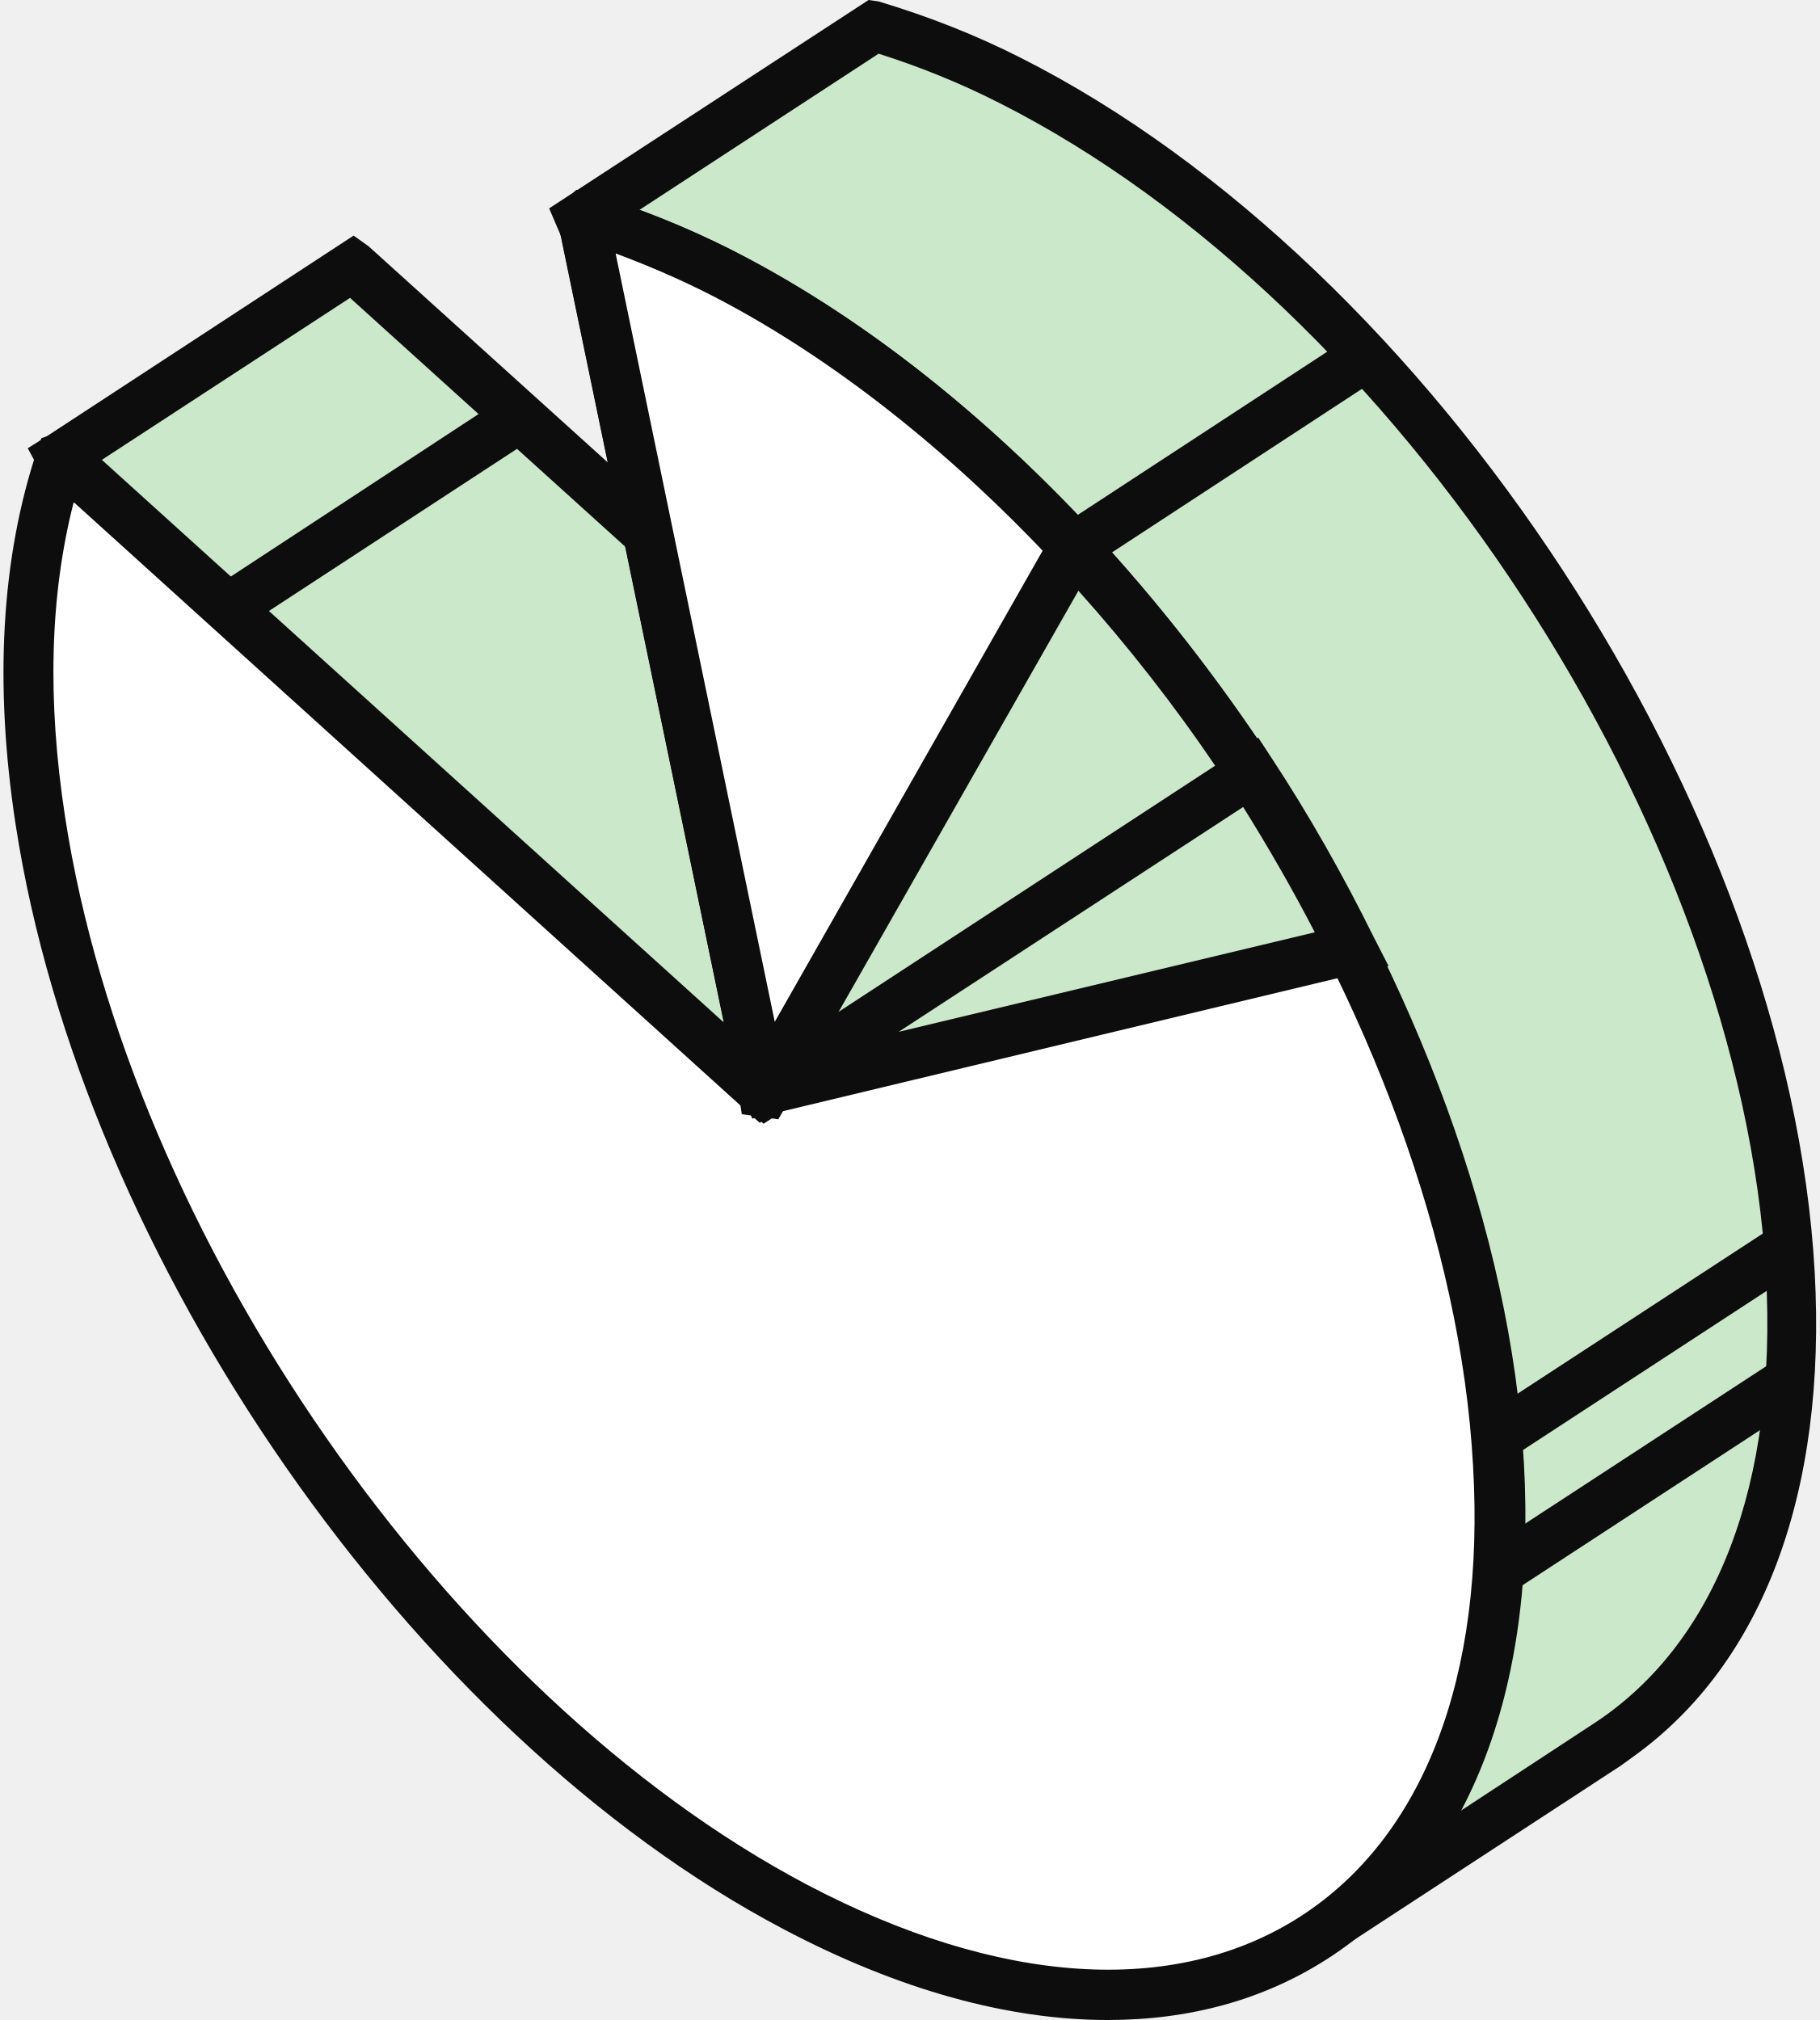
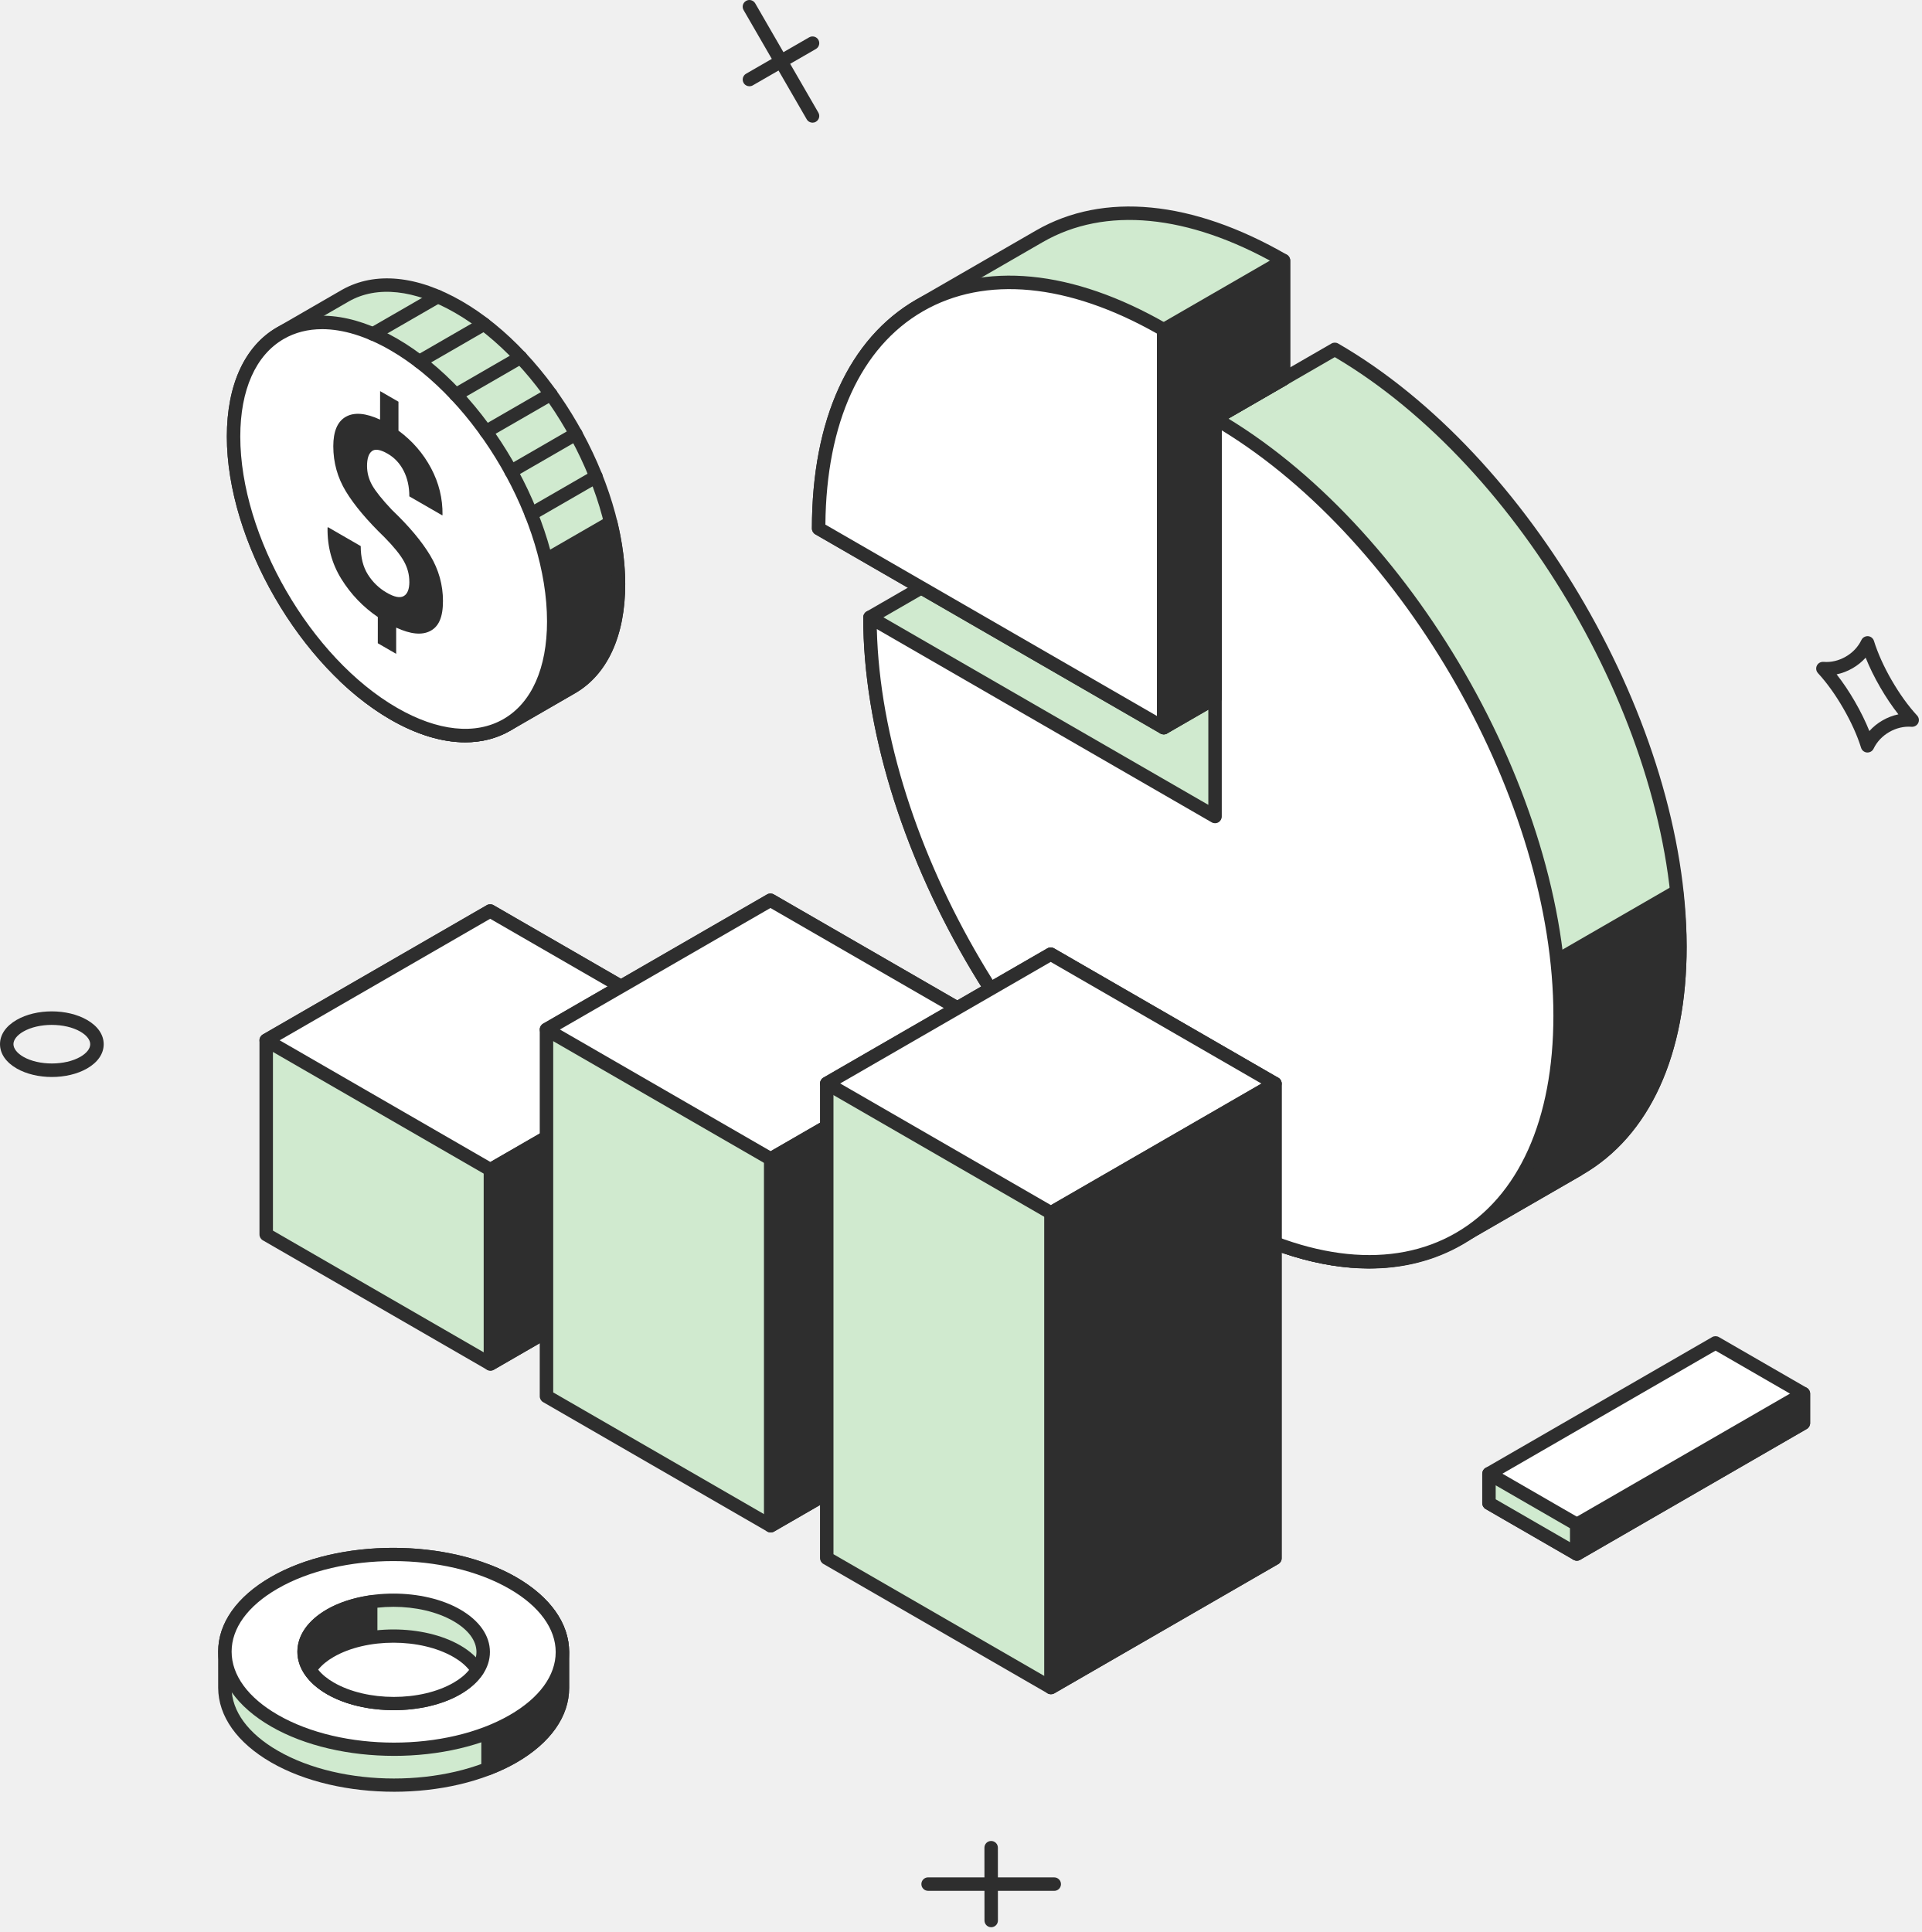
- <svg xmlns="http://www.w3.org/2000/svg" width="145" height="161" viewBox="0 0 145 161" fill="none">
-   <path d="M4.892 36.468L40.334 101.53L52.376 106.553C62.306 119.337 74.234 130.066 86.733 136.63C91.128 138.969 95.408 140.625 99.517 141.766L104.825 154.151C104.825 154.151 104.825 154.151 104.882 154.151L128.282 138.855C138.155 132.292 143.805 119.28 142.778 101.302C140.78 65.175 112.929 22.599 80.626 6.277C76.917 4.394 73.321 2.967 69.84 1.939L46.497 17.178L60.48 49.994C60.48 49.994 60.48 50.051 60.423 49.994L28.348 21.002L5.006 36.24L4.892 36.468Z" fill="#CBE8CA" />
-   <path d="M105.112 156.492L103.228 155.864L102.886 154.951L97.978 143.479C93.754 142.224 89.702 140.568 85.707 138.457C73.436 132.008 61.452 121.563 51.007 108.266L38.737 103.186L38.394 102.501L2.211 35.727L3.752 34.757L28.178 18.777L29.377 19.633L54.945 42.747L43.759 16.608L69.213 0L70.012 0.114C74.007 1.313 77.774 2.797 81.37 4.623C114.186 21.231 142.551 64.606 144.605 101.36C145.576 118.938 140.496 132.578 130.166 139.998L129.139 140.74L104.94 156.549L105.112 156.492ZM41.705 99.99L53.747 105.184C64.077 118.425 75.777 128.64 87.648 134.918C91.757 137.087 95.923 138.742 100.032 139.941L101.059 140.226L101.402 141.253L105.682 151.355L127.084 137.315C136.787 130.923 141.638 118.253 140.725 101.588C138.727 66.147 111.389 24.256 79.657 8.218C76.518 6.62 73.265 5.308 70.012 4.28L48.782 18.149L62.764 50.908L60.139 52.792L58.883 51.764L27.893 23.742L7.347 37.154L41.59 100.047L41.705 99.99Z" fill="#0D0D0D" />
-   <path d="M60.766 87.036L4.893 36.527C4.893 36.527 4.893 36.527 4.836 36.527C2.21 44.289 1.411 53.934 3.181 65.405C8.374 99.249 34.399 136.802 63.335 151.984C96.208 169.276 121.377 153.296 119.379 116.713C117.382 80.529 89.531 38.011 57.228 21.688C53.518 19.805 49.923 18.435 46.441 17.351L60.881 86.978C60.881 86.978 60.88 87.036 60.823 86.978L60.766 87.036Z" fill="white" />
-   <path d="M88.275 161C80.342 161 71.61 158.603 62.422 153.752C32.858 138.171 6.548 100.332 1.241 65.69C-0.472 54.504 0.099 44.459 2.953 35.898L3.295 34.928L5.236 34.243L6.149 34.871L57.685 81.499L44.273 16.722L45.928 15.124L47.069 15.409C50.836 16.551 54.546 18.035 58.199 19.861C91.015 36.469 119.38 79.844 121.434 116.598C122.462 134.975 116.868 149.015 105.739 156.149C100.66 159.402 94.782 161 88.275 161ZM5.863 40.064C3.98 47.427 3.752 55.759 5.179 65.062C10.315 98.563 35.769 135.146 64.305 150.213C79.6 158.26 93.583 159.174 103.571 152.782C113.444 146.447 118.352 133.662 117.382 116.826C115.442 81.384 88.047 39.494 56.315 23.456C53.918 22.258 51.521 21.23 49.067 20.317L63.107 88.005L60.538 89.489L59.454 88.518L5.92 40.064H5.863Z" fill="#0D0D0D" />
-   <path d="M46.443 17.522L60.825 87.036C60.825 87.036 60.825 87.036 60.882 87.036L85.537 43.661C76.976 34.415 67.274 26.768 57.172 21.631C53.52 19.805 49.981 18.378 46.557 17.351C46.443 17.351 46.386 17.408 46.386 17.522H46.443Z" fill="white" />
-   <path d="M61.966 89.205L59.112 88.805L58.884 87.321L44.274 16.837L45.986 15.182L47.184 15.468C50.894 16.609 54.547 18.036 58.142 19.862C68.13 24.885 78.117 32.646 87.078 42.292L88.105 43.376L62.023 89.205H61.966ZM49.068 20.262L61.738 81.443L83.083 43.89C74.693 35.1 65.447 27.966 56.316 23.344C53.919 22.145 51.522 21.118 49.068 20.205V20.262Z" fill="#0D0D0D" />
-   <path d="M60.934 86.921C60.934 86.921 60.934 87.035 60.934 86.978L99.572 61.695C95.349 55.246 90.612 49.196 85.475 43.66L60.877 86.864L60.934 86.921Z" fill="#CBE8CA" />
-   <path d="M60.821 89.546L58.424 87.377L59.223 85.95L85.191 40.349L87.075 42.347C92.325 47.997 97.119 54.161 101.399 60.667L102.484 62.322L60.878 89.546H60.821ZM85.933 47.084L66.7 80.871L96.891 61.124C93.581 56.215 89.871 51.478 85.933 47.084Z" fill="#0D0D0D" />
-   <path d="M99.63 61.523L61.05 86.749C61.05 86.749 61.05 86.863 61.05 86.806L107.621 75.62C105.224 70.769 102.541 66.032 99.573 61.523H99.63Z" fill="#CBE8CA" />
-   <path d="M59.967 89.203L58.597 86.064L60.024 85.094L100.26 58.784L101.344 60.439C104.312 64.948 107.051 69.799 109.505 74.764L110.647 76.99L59.967 89.146V89.203ZM99.061 64.32L71.61 82.24L104.768 74.307C102.999 70.883 101.059 67.516 99.061 64.32Z" fill="#0D0D0D" />
-   <path d="M107.854 26.661L84.453 41.974L86.641 45.317L110.041 30.004L107.854 26.661Z" fill="#0D0D0D" />
-   <path d="M141.302 108.527L117.888 123.82L120.073 127.165L143.486 111.872L141.302 108.527Z" fill="#0D0D0D" />
-   <path d="M141.859 97.411L118.445 112.704L120.63 116.048L144.043 100.756L141.859 97.411Z" fill="#0D0D0D" />
-   <path d="M19.791 49.768L17.622 46.458L41.022 31.106L43.19 34.473L19.791 49.768Z" fill="#0D0D0D" />
+ <svg xmlns="http://www.w3.org/2000/svg" width="188" height="189" viewBox="0 0 188 189" fill="none">
+   <g clip-path="url(#clip0_101_693)">
+     <path d="M5.074 105.358C3.834 105.358 2.593 105.079 1.625 104.521C0.577 103.916 0.001 103.072 0.001 102.145C0.001 101.218 0.577 100.38 1.622 99.776C3.556 98.657 6.586 98.661 8.521 99.78C9.568 100.383 10.144 101.226 10.144 102.152C10.144 103.078 9.57 103.919 8.525 104.521C7.559 105.079 6.319 105.358 5.076 105.358H5.074ZM5.065 100.261C4.05 100.261 3.035 100.48 2.279 100.916C1.667 101.269 1.316 101.717 1.316 102.145C1.316 102.573 1.668 103.027 2.282 103.382C3.797 104.255 6.354 104.253 7.865 103.382C8.477 103.029 8.826 102.581 8.826 102.153C8.826 101.725 8.475 101.274 7.862 100.92C7.105 100.481 6.086 100.262 5.065 100.262V100.261Z" fill="#2E2E2E" />
+     <path d="M96.963 188.533C96.6 188.533 96.306 188.239 96.306 187.875L96.3 180.752C96.3 180.389 96.595 180.095 96.958 180.095C97.321 180.095 97.616 180.389 97.616 180.752L97.621 187.875C97.621 188.239 97.327 188.533 96.963 188.533Z" fill="#2E2E2E" />
+     <path d="M103.13 184.975L90.79 184.972C90.427 184.972 90.133 184.677 90.133 184.314C90.133 183.951 90.427 183.656 90.79 183.656L103.13 183.659C103.493 183.659 103.788 183.954 103.788 184.317C103.788 184.681 103.493 184.975 103.13 184.975Z" fill="#2E2E2E" />
+     <path d="M182.686 73.617C182.671 73.617 182.654 73.617 182.637 73.615C182.368 73.594 182.138 73.412 182.058 73.153C181.688 71.958 181.086 70.623 180.317 69.294C179.554 67.969 178.698 66.779 177.841 65.85C177.658 65.65 177.614 65.359 177.733 65.116C177.849 64.872 178.101 64.733 178.375 64.747C179.126 64.812 179.876 64.63 180.56 64.236C181.236 63.848 181.768 63.284 182.093 62.605C182.209 62.362 182.472 62.221 182.735 62.234C183.005 62.254 183.235 62.438 183.316 62.695C183.689 63.898 184.291 65.233 185.057 66.557H185.059C185.825 67.885 186.683 69.075 187.537 69.996C187.721 70.194 187.764 70.485 187.647 70.728C187.531 70.971 187.27 71.114 187.005 71.099C186.253 71.038 185.496 71.219 184.815 71.611C184.139 72 183.607 72.563 183.28 73.242C183.168 73.471 182.938 73.614 182.686 73.614V73.617ZM179.667 65.971C180.292 66.766 180.899 67.67 181.455 68.637C182.015 69.606 182.494 70.582 182.869 71.515C183.234 71.107 183.668 70.755 184.16 70.473C184.65 70.191 185.171 69.992 185.707 69.881C185.086 69.091 184.477 68.186 183.919 67.218C183.358 66.25 182.88 65.274 182.505 64.337C182.14 64.745 181.705 65.097 181.214 65.378C180.723 65.66 180.202 65.859 179.667 65.97V65.971Z" fill="#2E2E2E" />
+     <path d="M73.312 8.44C73.085 8.44 72.863 8.322 72.742 8.11C72.56 7.795 72.668 7.393 72.984 7.212L79.156 3.652C79.474 3.473 79.874 3.579 80.055 3.893C80.237 4.208 80.129 4.61 79.814 4.792L73.641 8.351C73.537 8.411 73.424 8.44 73.312 8.44Z" fill="#2E2E2E" />
+     <path d="M79.485 12C79.258 12 79.037 11.883 78.916 11.671L72.742 0.987C72.559 0.673 72.666 0.27 72.981 0.089C73.288 -0.093 73.696 0.012 73.879 0.329L80.053 11.013C80.237 11.327 80.129 11.73 79.813 11.912C79.711 11.972 79.598 12 79.484 12H79.485Z" fill="#2E2E2E" />
+     <path d="M154.255 152.017L145.657 147.051V144.165L167.822 131.37L176.418 136.332V139.22L154.255 152.017Z" fill="white" />
+     <path d="M154.255 152.675C154.142 152.675 154.027 152.645 153.926 152.587L145.327 147.621C145.124 147.503 144.998 147.285 144.998 147.051V144.166C144.998 143.932 145.122 143.714 145.327 143.596L167.491 130.801C167.694 130.685 167.946 130.685 168.149 130.801L176.745 135.763C176.949 135.881 177.075 136.099 177.075 136.333V139.221C177.075 139.455 176.95 139.673 176.745 139.791L154.582 152.588C154.482 152.646 154.367 152.676 154.253 152.676L154.255 152.675ZM146.314 146.67L154.255 151.257L175.76 138.839V136.712L167.822 132.128L146.315 144.545V146.669L146.314 146.67Z" fill="#2E2E2E" />
+     <path d="M154.255 152.017L145.657 147.051V144.165L154.255 149.129V152.017Z" fill="#D0EACF" />
+     <path d="M154.255 152.675C154.142 152.675 154.027 152.645 153.926 152.587L145.327 147.621C145.124 147.503 144.998 147.285 144.998 147.051V144.166C144.998 143.932 145.122 143.714 145.327 143.596C145.53 143.48 145.782 143.48 145.985 143.596L154.583 148.559C154.787 148.677 154.913 148.895 154.913 149.129V152.017C154.913 152.251 154.788 152.469 154.583 152.587C154.483 152.645 154.368 152.675 154.254 152.675H154.255ZM146.314 146.67L153.597 150.876V149.509L146.314 145.304V146.67Z" fill="#2E2E2E" />
+     <path d="M154.255 149.13L176.418 136.332V139.22L154.255 152.017V149.13Z" fill="#2E2E2E" />
+     <path d="M154.255 152.675C154.142 152.675 154.027 152.645 153.926 152.587C153.722 152.469 153.596 152.251 153.596 152.017V149.129C153.596 148.895 153.721 148.677 153.926 148.559L176.089 135.762C176.291 135.646 176.544 135.646 176.746 135.762C176.95 135.88 177.076 136.098 177.076 136.332V139.22C177.076 139.454 176.951 139.672 176.746 139.79L154.583 152.587C154.483 152.645 154.368 152.675 154.254 152.675H154.255ZM154.913 149.509V150.876L175.76 138.839V137.472L154.913 149.509Z" fill="#2E2E2E" />
+     <path d="M55.018 161.595H55.016C55.007 159.159 53.392 156.725 50.168 154.865C43.714 151.136 33.259 151.129 26.82 154.847C23.596 156.711 21.99 159.152 22 161.595H21.998V165.115H22C22.015 167.548 23.631 169.978 26.85 171.835C33.304 175.564 43.756 175.571 50.197 171.853C53.417 169.995 55.024 167.556 55.019 165.115V161.595H55.018Z" fill="#D0EACF" />
+     <path d="M38.549 175.28C34.195 175.28 29.838 174.322 26.52 172.407C23.2 170.489 21.36 167.902 21.342 165.119L21.34 161.596C21.33 158.805 23.16 156.203 26.491 154.279C33.102 150.458 43.87 150.47 50.497 154.295C53.824 156.218 55.663 158.809 55.674 161.594L55.676 161.596V165.116C55.681 167.907 53.853 170.503 50.525 172.424C47.225 174.328 42.888 175.281 38.549 175.281V175.28ZM38.468 152.716C34.366 152.716 30.267 153.616 27.148 155.419C24.242 157.098 22.647 159.291 22.658 161.593L22.655 165.116C22.671 167.407 24.279 169.594 27.177 171.266C33.439 174.885 43.619 174.892 49.866 171.284C52.769 169.609 54.365 167.42 54.359 165.118V161.6C54.349 159.303 52.744 157.113 49.839 155.437C46.702 153.625 42.582 152.717 38.468 152.717V152.716Z" fill="#2E2E2E" />
+     <path d="M55.016 161.595C55.007 159.159 53.392 156.725 50.169 154.865C49.413 154.426 48.592 154.053 47.741 153.717V173.011C48.604 172.675 49.432 172.295 50.196 171.853C53.416 169.995 55.023 167.556 55.018 165.115V161.595H55.016Z" fill="#2E2E2E" />
+     <path d="M47.741 173.669C47.611 173.669 47.48 173.629 47.369 173.554C47.19 173.43 47.083 173.229 47.083 173.011V153.717C47.083 153.499 47.191 153.295 47.371 153.174C47.553 153.05 47.779 153.025 47.983 153.105C48.959 153.489 49.782 153.88 50.5 154.296C53.826 156.216 55.665 158.809 55.675 161.594V161.596L55.677 165.116C55.683 167.907 53.854 170.503 50.526 172.424C49.776 172.858 48.943 173.252 47.98 173.626C47.904 173.655 47.823 173.671 47.742 173.671L47.741 173.669ZM48.399 154.705V172.026C48.929 171.789 49.416 171.544 49.867 171.284C52.77 169.608 54.366 167.418 54.361 165.117L54.358 161.597C54.349 159.301 52.746 157.113 49.84 155.435C49.409 155.183 48.932 154.944 48.399 154.705Z" fill="#2E2E2E" />
+     <path d="M50.196 168.343C56.635 164.625 56.623 158.589 50.168 154.864C43.714 151.135 33.259 151.128 26.82 154.846C20.381 158.564 20.394 164.599 26.85 168.325C33.304 172.054 43.756 172.061 50.197 168.343H50.196Z" fill="white" />
+     <path d="M38.549 171.77C34.195 171.77 29.838 170.812 26.52 168.896C23.181 166.969 21.342 164.367 21.342 161.573C21.34 158.786 23.17 156.196 26.491 154.277C33.102 150.459 43.87 150.469 50.497 154.294C53.835 156.222 55.675 158.824 55.675 161.618C55.675 164.412 53.847 166.995 50.524 168.914C47.224 170.817 42.887 171.771 38.548 171.771L38.549 171.77ZM38.468 152.715C34.366 152.715 30.267 153.615 27.148 155.417C24.251 157.09 22.655 159.275 22.658 161.572C22.658 163.877 24.263 166.074 27.178 167.755C33.44 171.373 43.62 171.381 49.867 167.772C52.765 166.1 54.36 163.913 54.36 161.618C54.36 159.323 52.755 157.116 49.84 155.435C46.703 153.622 42.583 152.715 38.469 152.715H38.468Z" fill="#2E2E2E" />
+     <path d="M44.709 165.176C48.127 163.203 48.121 160.001 44.696 158.023C41.27 156.046 35.724 156.042 32.307 158.014C28.89 159.987 28.896 163.192 32.322 165.166C35.747 167.144 41.293 167.151 44.709 165.176Z" fill="#D0EACF" />
+     <path d="M38.534 167.3C36.167 167.3 33.798 166.779 31.993 165.737C30.121 164.657 29.092 163.183 29.09 161.585C29.09 159.991 30.115 158.519 31.978 157.443C35.573 155.375 41.425 155.379 45.024 157.453C46.896 158.535 47.927 160.01 47.927 161.607C47.927 163.204 46.9 164.67 45.037 165.746C43.245 166.782 40.89 167.298 38.533 167.298L38.534 167.3ZM38.486 157.189C36.365 157.189 34.248 157.654 32.635 158.584C31.197 159.414 30.406 160.478 30.406 161.584C30.406 162.689 31.205 163.762 32.651 164.595C35.891 166.468 41.153 166.474 44.38 164.605C45.818 163.775 46.61 162.709 46.61 161.606C46.61 160.503 45.813 159.428 44.365 158.594C42.742 157.657 40.612 157.188 38.484 157.188L38.486 157.189Z" fill="#2E2E2E" />
+     <path d="M36.261 156.725C34.816 156.944 33.44 157.359 32.307 158.014C28.89 159.987 28.896 163.192 32.322 165.166C33.453 165.821 34.822 166.236 36.261 166.458V156.725Z" fill="#2E2E2E" />
+     <path d="M36.261 167.116C36.228 167.116 36.195 167.113 36.161 167.107C34.534 166.856 33.131 166.394 31.994 165.734C30.122 164.656 29.093 163.183 29.091 161.584C29.091 159.99 30.116 158.518 31.979 157.442C33.121 156.782 34.53 156.321 36.163 156.073C36.36 156.046 36.545 156.103 36.691 156.225C36.836 156.35 36.92 156.532 36.92 156.724V166.457C36.92 166.648 36.836 166.832 36.691 166.957C36.57 167.06 36.418 167.115 36.263 167.115L36.261 167.116ZM35.604 157.51C34.456 157.747 33.459 158.107 32.635 158.583C31.197 159.414 30.406 160.48 30.406 161.585C30.406 162.691 31.205 163.763 32.651 164.596C33.472 165.072 34.462 165.432 35.603 165.671V157.511L35.604 157.51Z" fill="#2E2E2E" />
+     <path d="M32.322 165.166C35.747 167.144 41.293 167.151 44.709 165.176C45.63 164.645 46.279 164.021 46.703 163.364C46.276 162.696 45.622 162.068 44.695 161.534C41.269 159.556 35.723 159.553 32.306 161.524C31.388 162.055 30.736 162.678 30.313 163.336C30.737 164.004 31.392 164.632 32.321 165.166H32.322Z" fill="white" />
+     <path d="M38.534 167.3C36.167 167.3 33.798 166.779 31.993 165.737C31.017 165.173 30.264 164.486 29.759 163.689C29.622 163.473 29.622 163.195 29.761 162.979C30.267 162.192 31.013 161.511 31.979 160.955C35.577 158.882 41.431 158.888 45.025 160.963C46.001 161.526 46.75 162.214 47.259 163.009C47.398 163.227 47.396 163.504 47.257 163.72C46.746 164.508 46.001 165.19 45.038 165.747C43.246 166.783 40.891 167.3 38.534 167.3ZM31.125 163.337C31.504 163.809 32.016 164.23 32.652 164.595C35.892 166.468 41.154 166.474 44.381 164.605C45.006 164.245 45.514 163.827 45.893 163.36C45.511 162.889 45 162.467 44.366 162.103C41.133 160.233 35.869 160.23 32.635 162.093C32.008 162.454 31.503 162.872 31.124 163.337H31.125Z" fill="#2E2E2E" />
+     <path d="M130.576 34.176L118.86 40.943V66.349L96.821 53.624L85.102 60.389C85.102 81.891 100.215 108.046 118.86 118.808C128.177 124.189 136.591 124.677 142.69 121.15L142.693 121.157L154.377 114.412L154.371 114.403C160.518 110.91 164.336 103.384 164.336 92.603C164.336 71.098 149.22 44.943 130.575 34.175L130.576 34.176Z" fill="#D0EACF" />
+     <path d="M133.89 124.076C129.163 124.076 123.935 122.5 118.532 119.38C99.736 108.53 84.444 82.068 84.444 60.391C84.444 60.157 84.569 59.939 84.774 59.821L96.493 53.056C96.695 52.938 96.948 52.938 97.151 53.056L118.203 65.21V40.944C118.203 40.71 118.327 40.492 118.532 40.373L130.248 33.607C130.45 33.489 130.703 33.489 130.906 33.607C149.703 44.463 164.994 70.929 164.994 92.605C164.994 103.201 161.376 111.119 154.804 114.916C154.774 114.942 154.741 114.965 154.707 114.985L143.022 121.729C142.995 121.746 142.965 121.759 142.934 121.771C140.235 123.311 137.184 124.076 133.89 124.076ZM85.762 60.77C85.938 81.957 100.865 107.664 119.19 118.241C127.971 123.312 136.199 124.145 142.362 120.583C142.389 120.567 142.419 120.554 142.447 120.542L153.945 113.906C153.976 113.878 154.01 113.854 154.046 113.832C160.257 110.305 163.678 102.766 163.678 92.605C163.678 71.474 148.858 45.701 130.574 34.938L119.518 41.324V66.351C119.518 66.585 119.393 66.803 119.189 66.921C118.986 67.039 118.733 67.039 118.531 66.921L96.82 54.387L85.761 60.77H85.762Z" fill="#2E2E2E" />
+     <path d="M114.399 115.854C115.863 116.925 117.345 117.935 118.862 118.81C128.178 124.191 136.592 124.679 142.691 121.152L142.694 121.159L154.378 114.415L154.372 114.405C160.519 110.912 164.337 103.386 164.337 92.605C164.337 90.841 164.198 89.034 164.001 87.218L114.399 115.855V115.854Z" fill="#2E2E2E" />
+     <path d="M133.89 124.076C129.163 124.076 123.935 122.5 118.532 119.38C117.142 118.578 115.706 117.627 114.01 116.386C113.83 116.253 113.73 116.041 113.742 115.819C113.754 115.597 113.878 115.396 114.07 115.285L163.671 86.648C163.863 86.535 164.099 86.531 164.298 86.63C164.498 86.731 164.631 86.925 164.655 87.146C164.886 89.281 164.994 91.017 164.994 92.604C164.994 103.2 161.376 111.118 154.804 114.915C154.774 114.941 154.741 114.964 154.707 114.984L143.022 121.728C142.995 121.745 142.965 121.758 142.934 121.77C140.235 123.31 137.184 124.075 133.89 124.075V124.076ZM115.609 115.916C116.917 116.845 118.071 117.594 119.19 118.241C127.971 123.312 136.199 124.145 142.362 120.583C142.389 120.567 142.419 120.554 142.447 120.542L153.945 113.906C153.976 113.878 154.01 113.854 154.046 113.832C160.257 110.305 163.678 102.766 163.678 92.605C163.678 91.321 163.604 89.933 163.448 88.296L115.608 115.916H115.609Z" fill="#2E2E2E" />
+     <path d="M118.86 40.944V79.877L85.102 60.391C85.102 81.893 100.215 108.048 118.86 118.81C137.503 129.576 152.617 120.871 152.617 99.37C152.617 77.87 137.503 51.706 118.86 40.944Z" fill="white" />
+     <path d="M133.954 124.099C129.211 124.099 123.962 122.515 118.532 119.379C99.736 108.529 84.444 82.067 84.444 60.39C84.444 60.156 84.569 59.938 84.774 59.82C84.976 59.702 85.229 59.702 85.432 59.82L118.203 78.736V40.944C118.203 40.709 118.327 40.492 118.532 40.373C118.735 40.255 118.987 40.255 119.19 40.373C137.984 51.224 153.275 77.689 153.275 99.369C153.275 110.005 149.653 117.953 143.073 121.751C140.358 123.32 137.28 124.098 133.954 124.098V124.099ZM85.774 61.538C86.301 82.574 101.088 107.79 119.19 118.24C128.001 123.326 136.251 124.17 142.415 120.612C148.569 117.059 151.959 109.515 151.959 99.369C151.959 78.488 137.497 53.082 119.518 42.099V79.876C119.518 80.11 119.393 80.328 119.189 80.446C118.986 80.564 118.733 80.564 118.531 80.446L85.773 61.538H85.774Z" fill="#2E2E2E" />
+     <path d="M118.861 68.286V40.943L125.556 37.079V25.487C116.23 20.105 107.789 19.591 101.681 23.114L89.974 29.873C83.86 33.391 80.082 40.944 80.082 51.7L113.838 71.186L118.861 68.287V68.286Z" fill="#D0EACF" />
+     <path d="M113.839 71.843C113.726 71.843 113.611 71.814 113.509 71.754L79.753 52.269C79.55 52.152 79.424 51.934 79.424 51.699C79.424 41.048 83.054 33.094 89.645 29.301L101.353 22.544C107.942 18.744 116.653 19.589 125.885 24.917C126.089 25.034 126.215 25.252 126.215 25.487V37.079C126.215 37.314 126.09 37.531 125.885 37.649L119.519 41.324V68.287C119.519 68.522 119.395 68.739 119.19 68.857L114.167 71.757C114.066 71.816 113.952 71.845 113.838 71.845L113.839 71.843ZM80.742 51.32L113.839 70.425L118.203 67.906V40.943C118.203 40.709 118.327 40.491 118.532 40.373L124.898 36.698V25.868C116.214 20.952 108.097 20.173 102.01 23.682L90.303 30.441C84.213 33.945 80.826 41.351 80.742 51.319V51.32Z" fill="#2E2E2E" />
+     <path d="M113.839 32.254C95.196 21.486 80.083 30.197 80.083 51.7L113.839 71.186V32.254Z" fill="white" />
+     <path d="M113.839 71.843C113.726 71.843 113.611 71.814 113.509 71.754L79.753 52.269C79.55 52.152 79.424 51.934 79.424 51.699C79.424 41.06 83.048 33.109 89.628 29.311C96.217 25.507 104.929 26.349 114.167 31.683C114.371 31.8 114.497 32.018 114.497 32.253V71.184C114.497 71.418 114.372 71.636 114.167 71.754C114.066 71.814 113.952 71.843 113.838 71.843H113.839ZM80.742 51.32L113.181 70.045V32.635C104.495 27.715 96.377 26.939 90.287 30.452C84.209 33.961 80.827 41.363 80.743 51.321L80.742 51.32Z" fill="#2E2E2E" />
+     <path d="M118.861 40.944L125.556 37.079V25.488L113.839 32.254V71.185L118.861 68.286V40.944Z" fill="#2E2E2E" />
+     <path d="M113.839 71.843C113.726 71.843 113.611 71.814 113.509 71.754C113.306 71.637 113.18 71.42 113.18 71.184V32.254C113.18 32.02 113.305 31.802 113.509 31.684L125.226 24.918C125.429 24.8 125.682 24.8 125.884 24.918C126.088 25.035 126.213 25.253 126.213 25.488V37.08C126.213 37.315 126.089 37.532 125.884 37.65L119.518 41.325V68.288C119.518 68.523 119.394 68.74 119.189 68.858L114.166 71.758C114.065 71.817 113.95 71.847 113.837 71.847L113.839 71.843ZM114.497 32.633V70.046L118.203 67.906V40.943C118.203 40.709 118.327 40.491 118.532 40.372L124.898 36.698V26.625L114.497 32.632V32.633Z" fill="#2E2E2E" />
+     <path d="M69.886 101.784L47.951 89.119L26.042 101.768V120.765L47.975 133.429L69.886 120.779V101.784Z" fill="#D0EACF" />
+     <path d="M47.975 134.086C47.862 134.086 47.747 134.057 47.646 133.999L25.712 121.335C25.509 121.218 25.383 121 25.383 120.765V101.768C25.383 101.534 25.508 101.316 25.712 101.198L47.621 88.549C47.824 88.431 48.077 88.431 48.279 88.549L70.215 101.214C70.418 101.331 70.544 101.548 70.544 101.784V120.778C70.544 121.012 70.419 121.23 70.215 121.348L48.303 133.999C48.203 134.057 48.088 134.086 47.974 134.086H47.975ZM26.7 120.386L47.975 132.67L69.228 120.4V102.165L47.951 89.881L26.7 102.149V120.386Z" fill="#2E2E2E" />
+     <path d="M47.975 114.432L26.042 101.768L47.951 89.119L69.886 101.784L47.975 114.432Z" fill="white" />
+     <path d="M47.975 115.09C47.862 115.09 47.747 115.06 47.646 115.001L25.712 102.339C25.509 102.222 25.383 102.004 25.383 101.768C25.383 101.533 25.508 101.316 25.712 101.198L47.621 88.549C47.824 88.431 48.077 88.431 48.279 88.549L70.215 101.214C70.418 101.331 70.544 101.548 70.544 101.784C70.544 102.019 70.419 102.236 70.215 102.354L48.303 115.001C48.203 115.06 48.088 115.09 47.974 115.09H47.975ZM27.358 101.768L47.975 113.671L68.57 101.784L47.951 89.879L27.358 101.768Z" fill="#2E2E2E" />
+     <path d="M47.975 133.429V114.432L69.886 101.784V120.779L47.975 133.429Z" fill="#2E2E2E" />
+     <path d="M47.975 134.086C47.862 134.086 47.747 134.057 47.646 133.999C47.442 133.881 47.316 133.663 47.316 133.429V114.432C47.316 114.198 47.441 113.98 47.646 113.862L69.557 101.215C69.759 101.096 70.012 101.096 70.215 101.215C70.418 101.332 70.544 101.55 70.544 101.785V120.779C70.544 121.013 70.419 121.231 70.215 121.349L48.303 134C48.203 134.058 48.088 134.087 47.974 134.087L47.975 134.086ZM48.633 114.812V132.289L69.227 120.399V102.924L48.633 114.812Z" fill="#2E2E2E" />
+     <path d="M97.303 100.729L75.368 88.066L53.459 100.713V136.595L75.392 149.258L97.303 136.608V100.729Z" fill="#D0EACF" />
+     <path d="M75.392 149.915C75.279 149.915 75.164 149.886 75.062 149.828L53.129 137.165C52.926 137.047 52.8 136.829 52.8 136.595V100.713C52.8 100.479 52.925 100.261 53.129 100.143L75.038 87.496C75.241 87.378 75.493 87.378 75.696 87.496L97.631 100.158C97.835 100.276 97.961 100.493 97.961 100.729V136.608C97.961 136.842 97.836 137.06 97.631 137.178L75.72 149.828C75.619 149.886 75.504 149.915 75.391 149.915H75.392ZM54.116 136.214L75.392 148.498L96.645 136.227V101.107L75.369 88.825L54.117 101.092V136.213L54.116 136.214Z" fill="#2E2E2E" />
+     <path d="M75.392 113.376L53.459 100.713L75.368 88.066L97.303 100.729L75.392 113.376Z" fill="white" />
+     <path d="M75.392 114.035C75.279 114.035 75.164 114.005 75.062 113.946L53.129 101.284C52.926 101.166 52.8 100.949 52.8 100.713C52.8 100.478 52.925 100.261 53.129 100.143L75.038 87.496C75.241 87.378 75.493 87.378 75.696 87.496L97.631 100.158C97.835 100.276 97.961 100.493 97.961 100.729C97.961 100.964 97.836 101.181 97.631 101.299L75.72 113.946C75.619 114.005 75.504 114.035 75.391 114.035H75.392ZM54.774 100.713L75.392 112.616L95.986 100.729L75.368 88.826L54.774 100.713Z" fill="#2E2E2E" />
+     <path d="M75.392 149.258V113.376L97.303 100.729V136.608L75.392 149.258Z" fill="#2E2E2E" />
+     <path d="M75.392 149.915C75.279 149.915 75.164 149.886 75.062 149.828C74.859 149.71 74.733 149.492 74.733 149.257V113.376C74.733 113.142 74.858 112.924 75.062 112.806L96.973 100.158C97.176 100.04 97.429 100.04 97.631 100.158C97.835 100.276 97.961 100.493 97.961 100.729V136.608C97.961 136.842 97.836 137.06 97.631 137.178L75.72 149.828C75.619 149.886 75.504 149.915 75.391 149.915H75.392ZM76.049 113.756V148.118L96.644 136.228V101.868L76.049 113.756Z" fill="#2E2E2E" />
+     <path d="M124.72 106.004L102.784 93.342L80.875 105.991V152.423L102.808 165.085L124.72 152.438V106.004Z" fill="#D0EACF" />
+     <path d="M102.808 165.743C102.696 165.743 102.581 165.714 102.479 165.656L80.546 152.993C80.342 152.875 80.216 152.657 80.216 152.423V105.991C80.216 105.757 80.341 105.539 80.546 105.421L102.455 92.772C102.657 92.653 102.91 92.653 103.113 92.772L125.048 105.434C125.251 105.551 125.377 105.769 125.377 106.004V152.437C125.377 152.671 125.253 152.889 125.048 153.007L103.137 165.655C103.036 165.713 102.921 165.742 102.807 165.742L102.808 165.743ZM81.533 152.042L102.808 164.326L124.062 152.057V106.384L102.784 94.102L81.533 106.37V152.042Z" fill="#2E2E2E" />
+     <path d="M102.808 118.654L80.875 105.991L102.784 93.342L124.72 106.004L102.808 118.654Z" fill="white" />
+     <path d="M102.808 119.311C102.696 119.311 102.581 119.282 102.479 119.223L80.546 106.56C80.342 106.443 80.216 106.225 80.216 105.99C80.216 105.755 80.341 105.538 80.546 105.42L102.455 92.77C102.657 92.652 102.91 92.652 103.113 92.77L125.048 105.433C125.251 105.55 125.377 105.768 125.377 106.003C125.377 106.238 125.253 106.455 125.048 106.573L103.137 119.223C103.036 119.282 102.921 119.311 102.807 119.311H102.808ZM82.191 105.99L102.808 117.893L123.403 106.003L102.784 94.1L82.191 105.99Z" fill="#2E2E2E" />
+     <path d="M102.808 165.085V118.654L124.72 106.004V152.438L102.808 165.085Z" fill="#2E2E2E" />
+     <path d="M102.808 165.743C102.696 165.743 102.581 165.714 102.479 165.656C102.275 165.537 102.149 165.32 102.149 165.085V118.654C102.149 118.418 102.274 118.202 102.479 118.083L124.39 105.434C124.593 105.316 124.845 105.316 125.048 105.434C125.251 105.551 125.377 105.769 125.377 106.004V152.437C125.377 152.671 125.253 152.889 125.048 153.007L103.137 165.654C103.036 165.712 102.921 165.742 102.807 165.742L102.808 165.743ZM103.466 119.033V163.946L124.061 152.057V107.144L103.466 119.033Z" fill="#2E2E2E" />
+     <path d="M49.574 70.918C46.742 72.546 42.828 72.306 38.508 69.812C29.861 64.819 22.847 52.684 22.848 42.707C22.848 37.72 24.605 34.215 27.442 32.584L33.768 28.93C33.768 28.93 33.772 28.93 33.774 28.927L33.779 28.924C36.613 27.299 40.523 27.539 44.845 30.03C53.495 35.023 60.505 47.158 60.505 57.135C60.505 62.125 58.748 65.627 55.911 67.258L49.574 70.918Z" fill="#D0EACF" />
+     <path d="M45.51 72.617C43.247 72.617 40.753 71.867 38.18 70.381C29.363 65.29 22.189 52.875 22.191 42.707C22.191 37.637 23.941 33.839 27.116 32.013L33.44 28.36C33.454 28.352 33.465 28.346 33.479 28.338C36.684 26.541 40.818 26.948 45.174 29.46C53.99 34.55 61.163 46.964 61.163 57.134C61.163 62.205 59.414 66.003 56.239 67.829L49.904 71.487C49.904 71.487 49.904 71.487 49.901 71.487C48.59 72.242 47.107 72.616 45.509 72.616L45.51 72.617ZM34.098 29.5L27.771 33.153C25.021 34.735 23.506 38.128 23.506 42.707C23.504 52.457 30.383 64.36 38.837 69.242C42.802 71.532 46.498 71.924 49.247 70.348L55.582 66.689C58.333 65.108 59.847 61.715 59.847 57.135C59.847 47.383 52.969 35.48 44.516 30.601C40.556 28.319 36.867 27.922 34.122 29.486C34.115 29.492 34.106 29.496 34.098 29.501V29.5Z" fill="#2E2E2E" />
+     <path d="M55.911 67.258L49.574 70.918C46.742 72.546 42.828 72.306 38.508 69.812C36.826 68.839 35.21 67.594 33.69 66.148L59.736 51.111C60.229 53.156 60.507 55.186 60.505 57.135C60.505 62.125 58.748 65.627 55.911 67.258Z" fill="#2E2E2E" />
+     <path d="M45.508 72.617C43.246 72.617 40.751 71.866 38.179 70.381C36.495 69.407 34.832 68.143 33.235 66.624C33.086 66.481 33.011 66.276 33.036 66.071C33.06 65.865 33.18 65.682 33.36 65.579L59.405 50.542C59.584 50.439 59.801 50.423 59.993 50.507C60.184 50.589 60.326 50.756 60.374 50.958C60.898 53.131 61.164 55.211 61.162 57.137C61.162 62.207 59.414 66.004 56.239 67.83L49.903 71.49C48.59 72.245 47.106 72.619 45.507 72.619L45.508 72.617ZM34.794 66.271C36.113 67.452 37.47 68.45 38.838 69.242C42.807 71.532 46.5 71.924 49.248 70.348L55.583 66.689C55.583 66.689 55.583 66.689 55.585 66.689C58.334 65.109 59.848 61.716 59.848 57.136C59.85 55.568 59.663 53.888 59.291 52.129L34.795 66.273L34.794 66.271Z" fill="#2E2E2E" />
+     <path d="M54.17 60.792C54.168 70.768 47.156 74.805 38.508 69.812C29.861 64.819 22.847 52.684 22.848 42.707C22.85 32.734 29.86 28.697 38.508 33.69C47.158 38.684 54.17 50.819 54.17 60.792Z" fill="white" />
+     <path d="M45.51 72.617C43.248 72.617 40.753 71.867 38.18 70.381C29.363 65.29 22.189 52.875 22.191 42.707C22.194 37.643 23.936 33.847 27.1 32.02C30.272 30.192 34.439 30.58 38.838 33.12C47.655 38.21 54.829 50.623 54.829 60.791C54.827 65.857 53.084 69.653 49.918 71.481C48.602 72.24 47.115 72.617 45.51 72.617ZM31.51 32.201C30.132 32.201 28.868 32.518 27.757 33.16C25.017 34.742 23.506 38.132 23.506 42.706C23.504 52.456 30.383 64.359 38.837 69.24C42.812 71.537 46.512 71.925 49.259 70.339C52.001 68.757 53.512 65.366 53.512 60.79C53.512 51.041 46.634 39.138 38.179 34.258C35.81 32.891 33.541 32.2 31.51 32.2V32.201Z" fill="#2E2E2E" />
+     <path d="M51.968 50.942C51.741 50.942 51.52 50.824 51.398 50.613C51.216 50.297 51.324 49.896 51.639 49.714L57.976 46.057C58.294 45.876 58.691 45.984 58.875 46.298C59.057 46.613 58.949 47.015 58.633 47.197L52.297 50.854C52.192 50.914 52.08 50.942 51.968 50.942ZM49.998 46.771C49.771 46.771 49.55 46.653 49.428 46.441C49.246 46.127 49.354 45.725 49.669 45.543L56.005 41.883C56.314 41.702 56.72 41.807 56.905 42.124C57.087 42.438 56.979 42.841 56.663 43.022L50.327 46.682C50.224 46.742 50.111 46.771 49.998 46.771ZM47.546 42.874C47.319 42.874 47.098 42.756 46.976 42.545C46.794 42.23 46.902 41.828 47.218 41.647L53.554 37.99C53.871 37.81 54.269 37.916 54.453 38.23C54.635 38.546 54.527 38.947 54.212 39.129L47.875 42.786C47.77 42.846 47.658 42.874 47.546 42.874ZM44.59 39.272C44.363 39.272 44.142 39.154 44.019 38.943C43.838 38.629 43.946 38.226 44.261 38.044L50.597 34.384C50.906 34.205 51.312 34.308 51.497 34.625C51.679 34.939 51.571 35.342 51.255 35.524L44.919 39.184C44.816 39.244 44.703 39.272 44.59 39.272ZM41.015 36.027C40.788 36.027 40.567 35.909 40.446 35.698C40.262 35.384 40.37 34.981 40.685 34.799L47.021 31.139C47.327 30.959 47.735 31.064 47.918 31.38C48.102 31.694 47.994 32.097 47.678 32.279L41.343 35.938C41.24 35.999 41.128 36.027 41.014 36.027H41.015ZM36.483 33.33C36.256 33.33 36.035 33.212 35.912 33.001C35.731 32.686 35.839 32.284 36.154 32.102L42.49 28.445C42.808 28.265 43.206 28.372 43.39 28.686C43.572 29.002 43.463 29.403 43.148 29.585L36.812 33.242C36.708 33.302 36.594 33.33 36.483 33.33Z" fill="#2E2E2E" />
+     <path d="M40.042 56.923C40.044 56.213 39.867 55.541 39.511 54.904C39.158 54.271 38.529 53.492 37.623 52.571C35.921 50.926 34.659 49.428 33.839 48.078C33.015 46.724 32.607 45.254 32.604 43.657C32.604 42.194 33.015 41.227 33.837 40.768C34.658 40.308 35.771 40.401 37.18 41.049L37.183 38.262L38.979 39.298V42.125C40.339 43.128 41.397 44.352 42.169 45.799C42.938 47.248 43.31 48.771 43.289 50.368L43.265 50.416L40.042 48.558C40.042 47.609 39.855 46.773 39.484 46.05C39.112 45.326 38.59 44.771 37.92 44.384C37.21 43.976 36.698 43.89 36.381 44.133C36.063 44.376 35.908 44.86 35.905 45.576C35.907 46.251 36.072 46.878 36.41 47.475C36.746 48.068 37.387 48.869 38.337 49.877C40.011 51.471 41.261 52.962 42.089 54.346C42.919 55.734 43.333 57.218 43.333 58.798C43.333 60.377 42.924 61.282 42.106 61.718C41.289 62.157 40.171 62.05 38.755 61.396V63.963L36.958 62.927L36.96 60.361C35.514 59.377 34.324 58.136 33.394 56.639C32.464 55.142 32.011 53.466 32.042 51.625L32.075 51.567L35.287 53.421C35.285 54.535 35.52 55.464 35.993 56.211C36.465 56.954 37.075 57.544 37.829 57.98C38.569 58.408 39.123 58.522 39.491 58.313C39.858 58.107 40.043 57.645 40.045 56.925L40.042 56.923Z" fill="#2E2E2E" />
+   </g>
+   <defs>
+     <clipPath id="clip0_101_693">
+       <rect width="187.71" height="188.533" fill="white" />
+     </clipPath>
+   </defs>
</svg>
